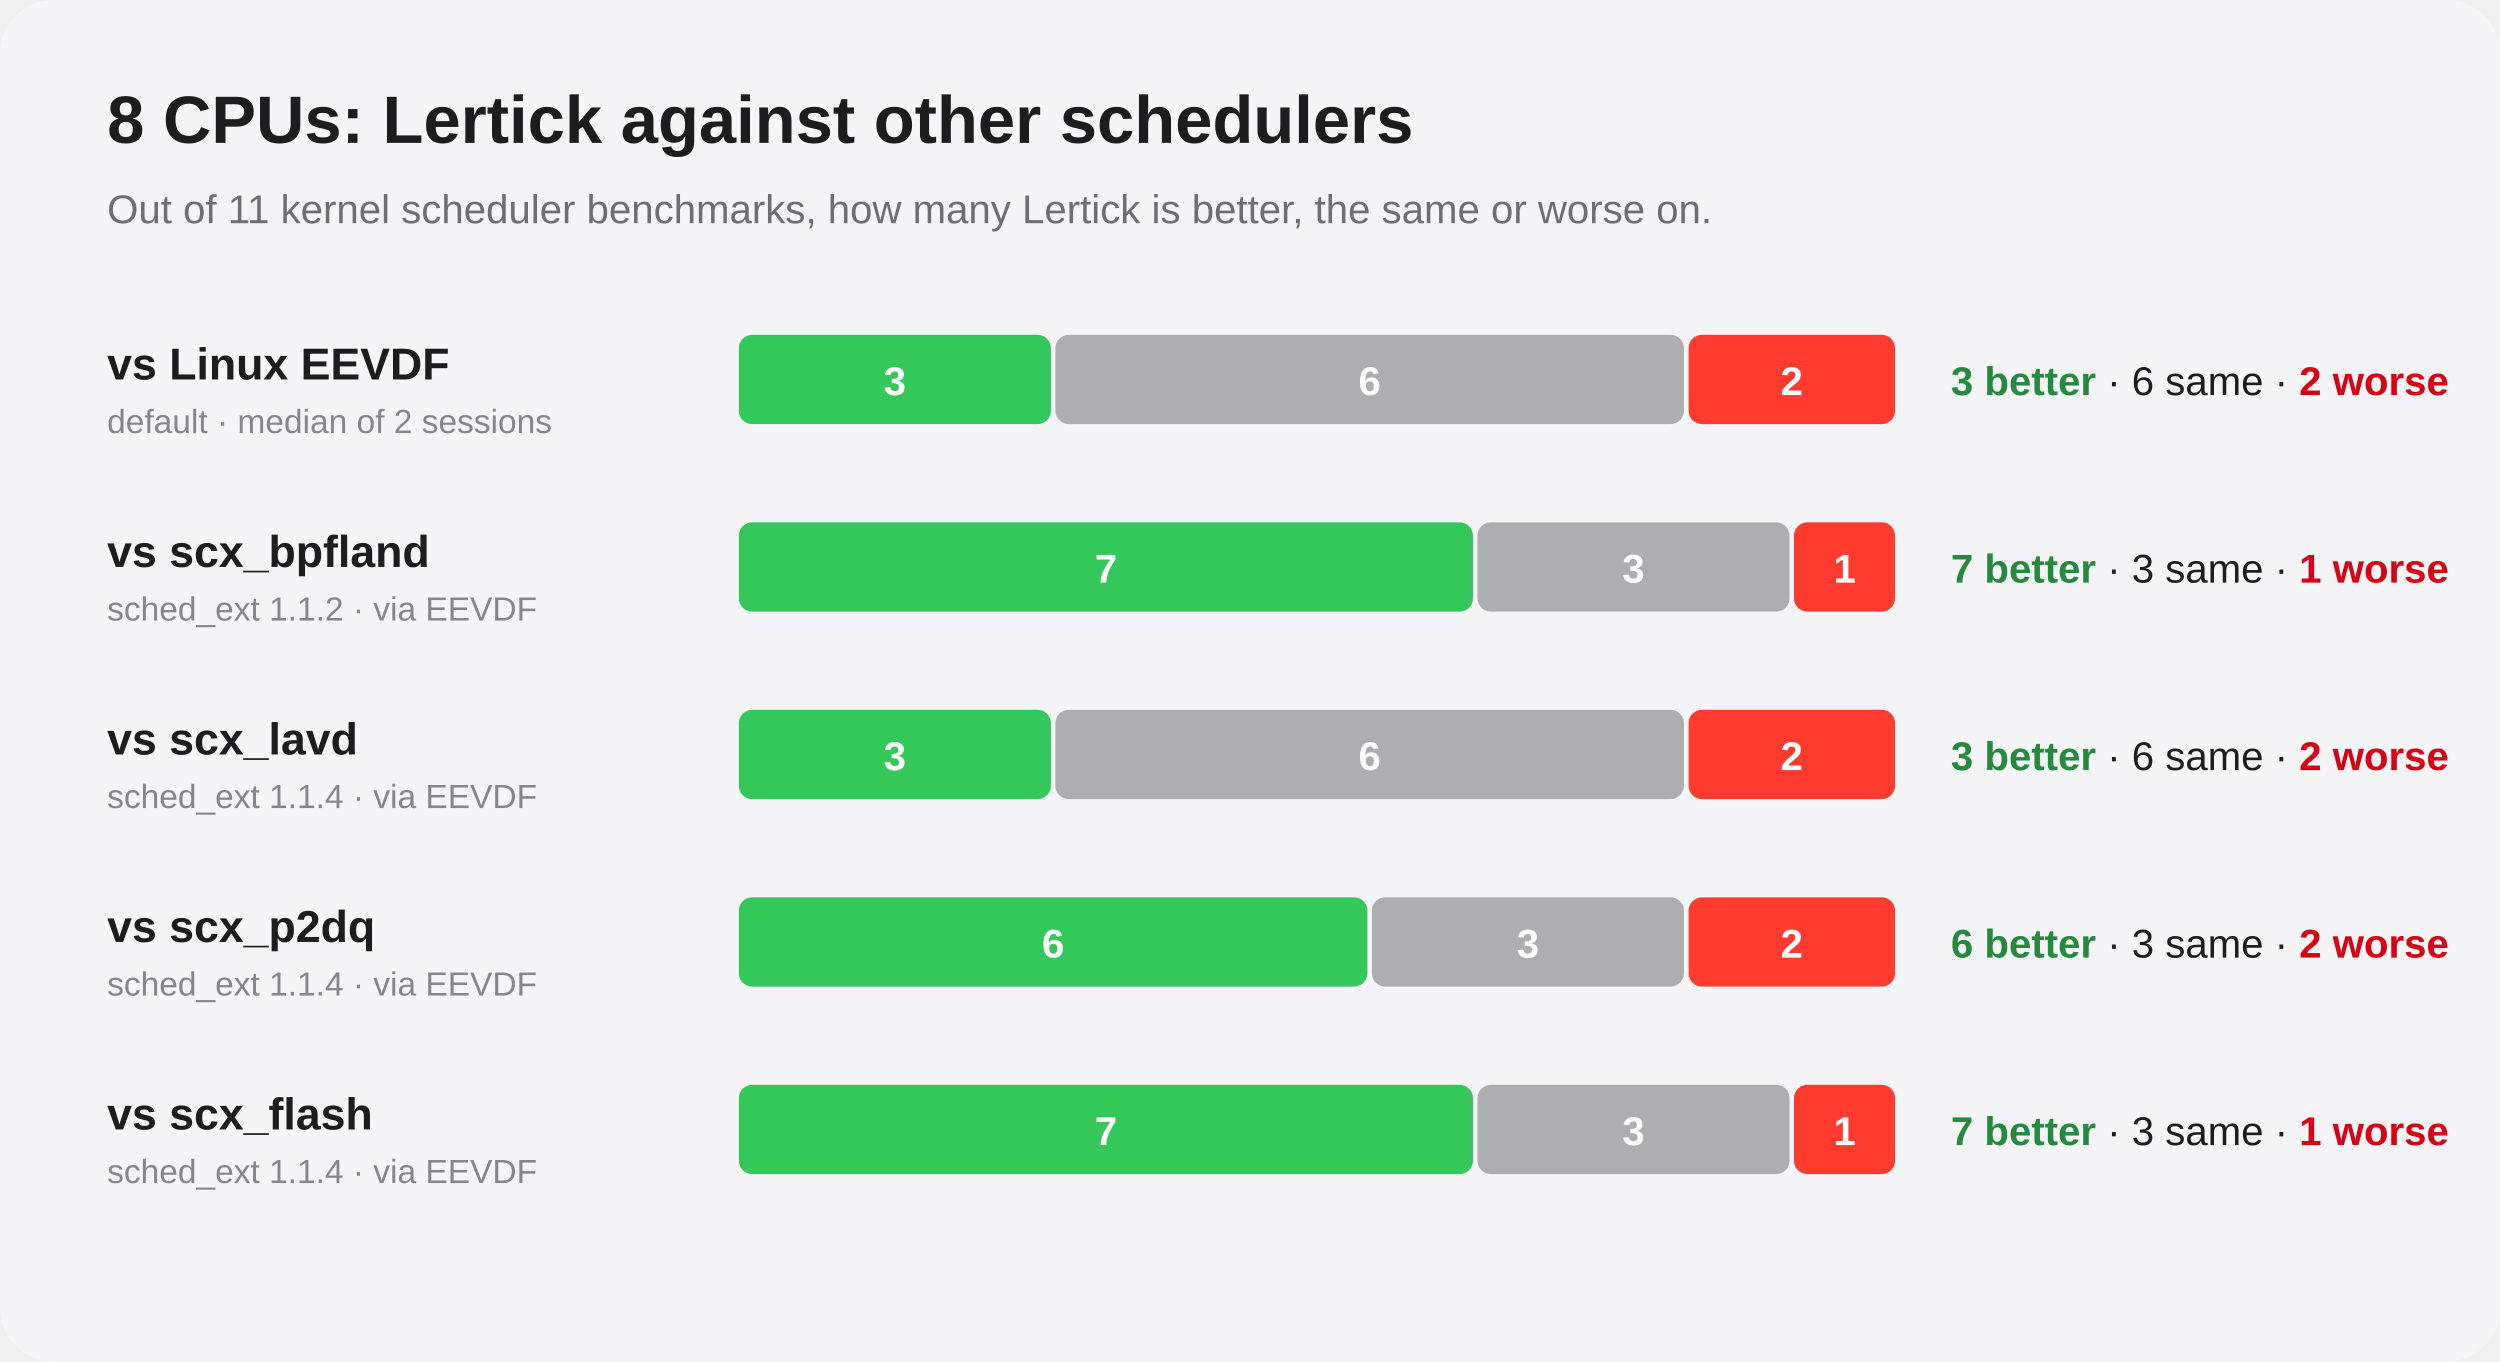
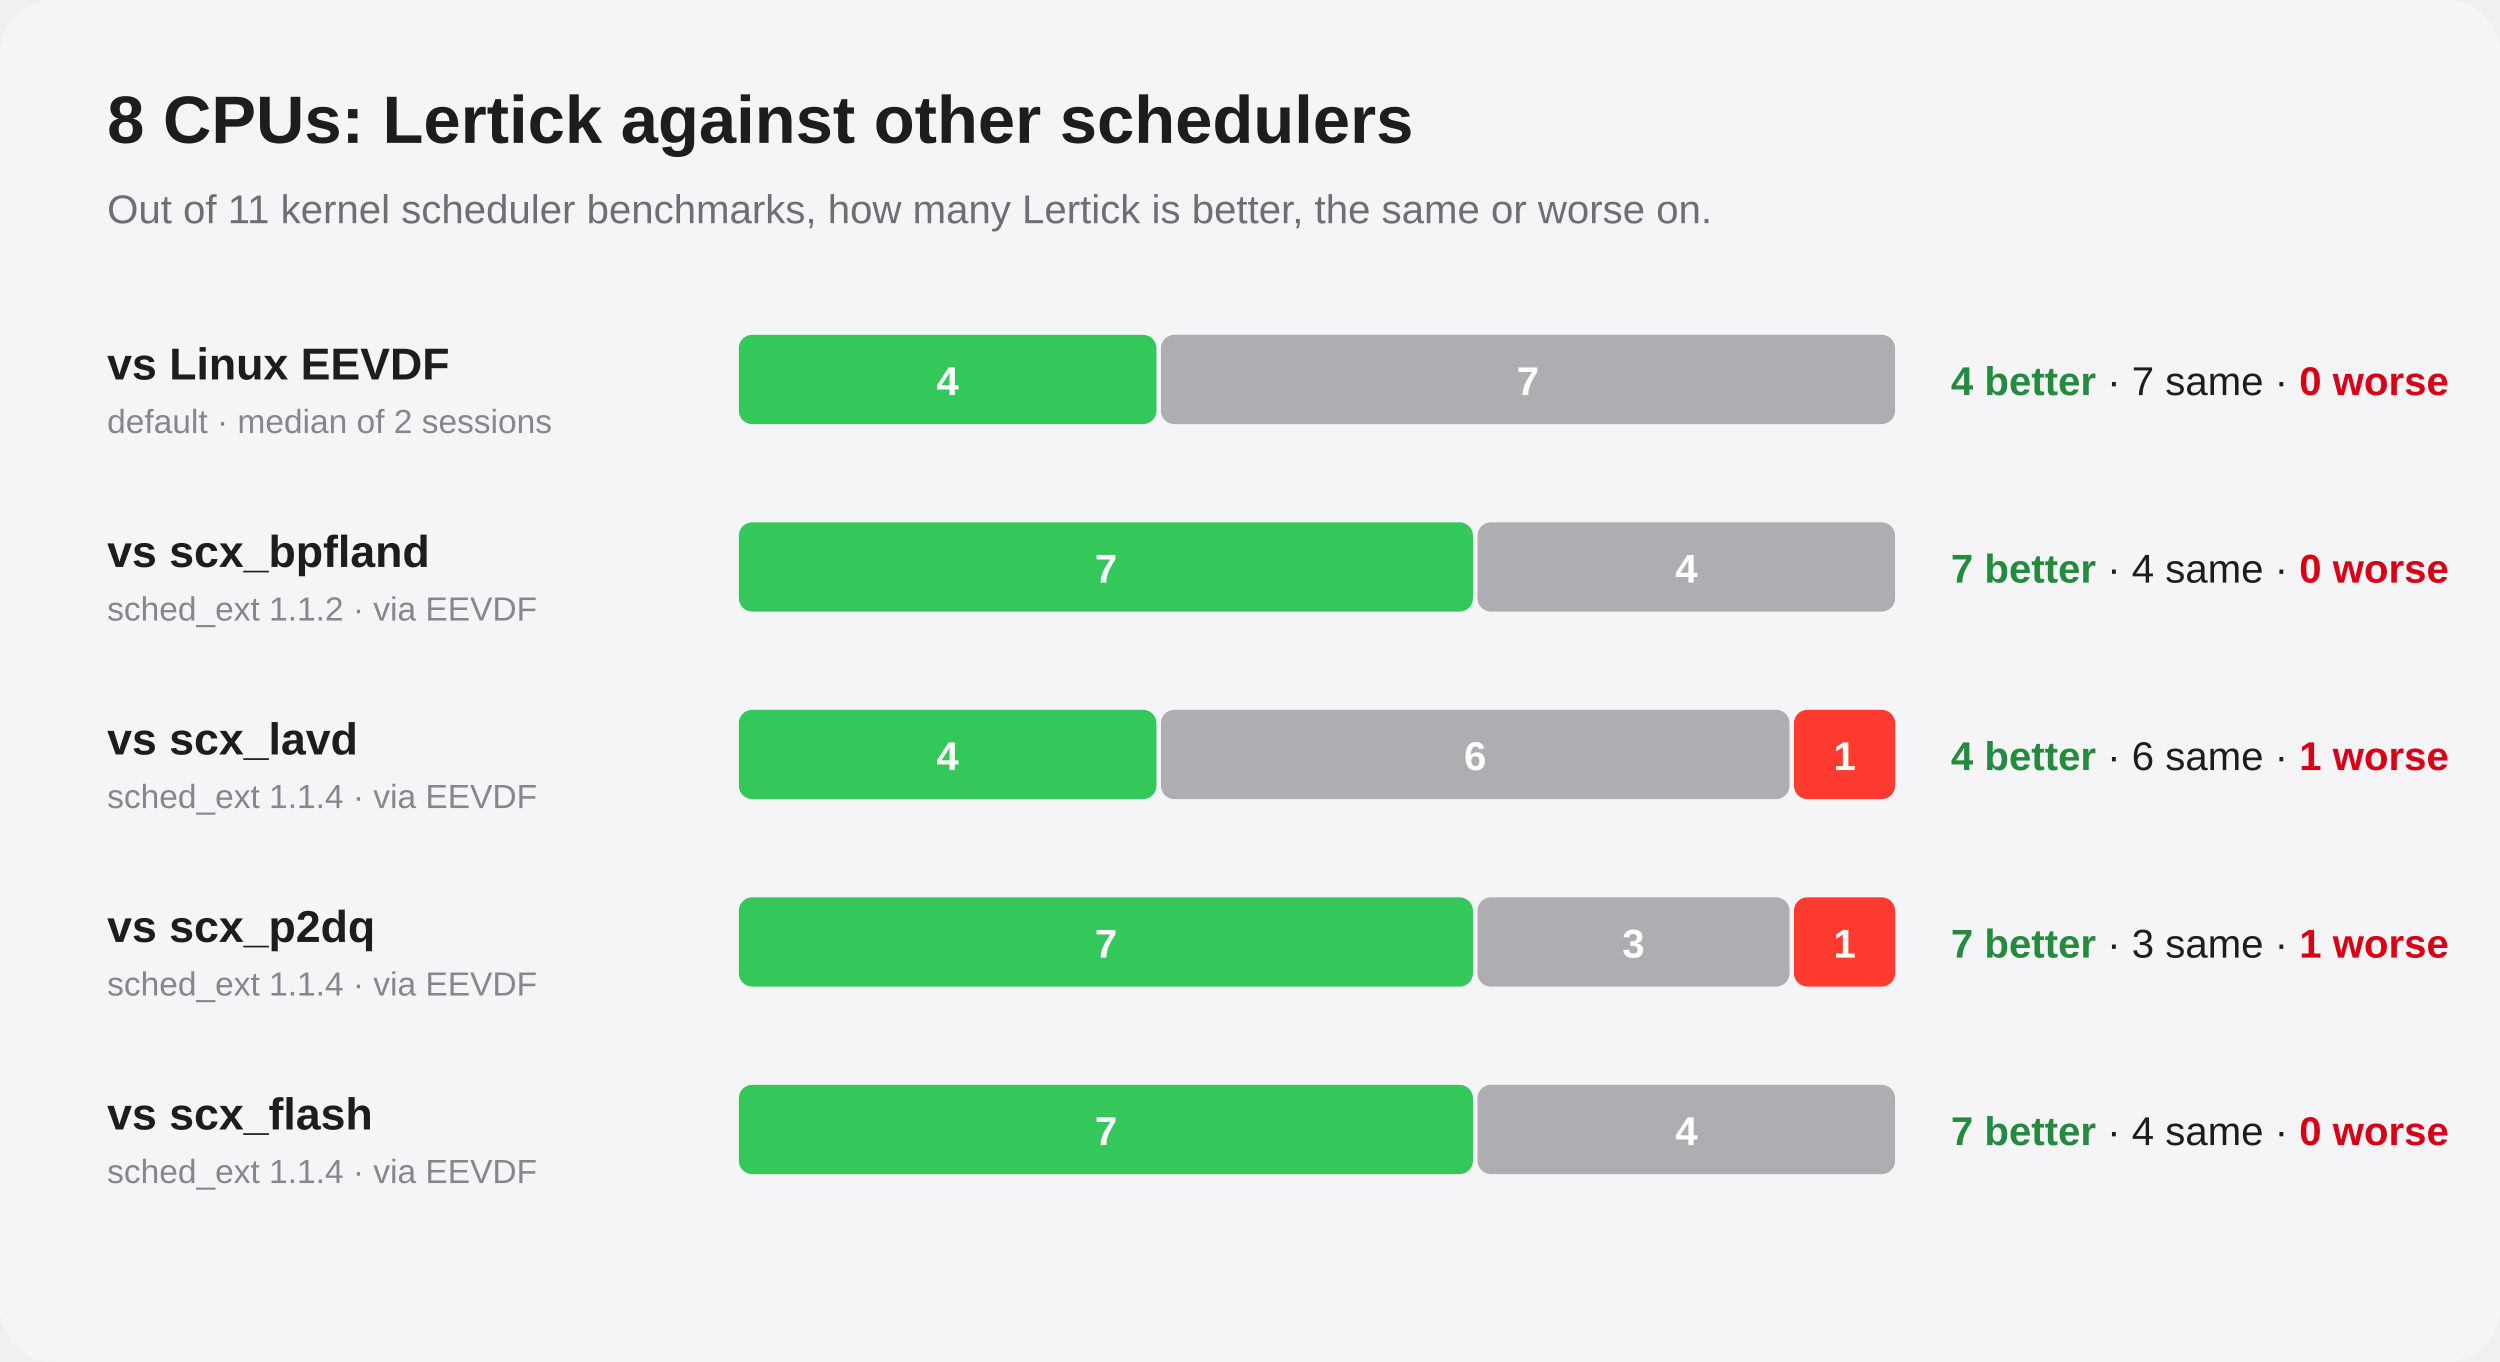
<svg xmlns="http://www.w3.org/2000/svg" width="1120" height="610" viewBox="0 0 1120 610" role="img" aria-labelledby="t d">
  <rect width="1120" height="610" rx="24" fill="#f5f5f7" />
  <text x="48" y="64" font-family="-apple-system,BlinkMacSystemFont,SF Pro Display,Segoe UI,Arial,sans-serif" font-size="30" font-weight="700" fill="#1d1d1f">8 CPUs: Lertick against other schedulers</text>
  <text x="48" y="100" font-family="-apple-system,BlinkMacSystemFont,SF Pro Display,Segoe UI,Arial,sans-serif" font-size="18" fill="#6e6e73">Out of 11 kernel scheduler benchmarks, how many Lertick is better, the same or worse on.</text>
  <text x="48" y="170" font-family="-apple-system,BlinkMacSystemFont,SF Pro Display,Segoe UI,Arial,sans-serif" font-size="20" font-weight="600" fill="#1d1d1f">vs Linux EEVDF</text>
  <text x="48" y="194" font-family="-apple-system,BlinkMacSystemFont,SF Pro Display,Segoe UI,Arial,sans-serif" font-size="15" fill="#86868b">default · median of 2 sessions</text>
-   <rect x="331.0" y="150" width="139.8" height="40" rx="6" fill="#34c759" />
-   <text x="400.9" y="177" text-anchor="middle" font-family="-apple-system,BlinkMacSystemFont,SF Pro Display,Segoe UI,Arial,sans-serif" font-size="18" font-weight="700" fill="#ffffff">3</text>
-   <rect x="472.8" y="150" width="281.6" height="40" rx="6" fill="#aeaeb2" />
-   <text x="613.6" y="177" text-anchor="middle" font-family="-apple-system,BlinkMacSystemFont,SF Pro Display,Segoe UI,Arial,sans-serif" font-size="18" font-weight="700" fill="#ffffff">6</text>
-   <rect x="756.5" y="150" width="92.5" height="40" rx="6" fill="#ff3b30" />
-   <text x="802.7" y="177" text-anchor="middle" font-family="-apple-system,BlinkMacSystemFont,SF Pro Display,Segoe UI,Arial,sans-serif" font-size="18" font-weight="700" fill="#ffffff">2</text>
+   <rect x="331.0" y="150" width="187.1" height="40" rx="6" fill="#34c759" />
+   <text x="424.5" y="177" text-anchor="middle" font-family="-apple-system,BlinkMacSystemFont,SF Pro Display,Segoe UI,Arial,sans-serif" font-size="18" font-weight="700" fill="#ffffff">4</text>
+   <rect x="520.1" y="150" width="328.9" height="40" rx="6" fill="#aeaeb2" />
+   <text x="684.5" y="177" text-anchor="middle" font-family="-apple-system,BlinkMacSystemFont,SF Pro Display,Segoe UI,Arial,sans-serif" font-size="18" font-weight="700" fill="#ffffff">7</text>
  <text x="874" y="177" font-family="-apple-system,BlinkMacSystemFont,SF Pro Display,Segoe UI,Arial,sans-serif" font-size="18" fill="#1d1d1f">
-     <tspan fill="#248a3d" font-weight="700">3 better</tspan> · 6 same · <tspan fill="#d70015" font-weight="700">2 worse</tspan>
+     <tspan fill="#248a3d" font-weight="700">4 better</tspan> · 7 same · <tspan fill="#d70015" font-weight="700">0 worse</tspan>
  </text>
  <text x="48" y="254" font-family="-apple-system,BlinkMacSystemFont,SF Pro Display,Segoe UI,Arial,sans-serif" font-size="20" font-weight="600" fill="#1d1d1f">vs scx_bpfland</text>
  <text x="48" y="278" font-family="-apple-system,BlinkMacSystemFont,SF Pro Display,Segoe UI,Arial,sans-serif" font-size="15" fill="#86868b">sched_ext 1.1.2 · via EEVDF</text>
  <rect x="331.0" y="234" width="328.9" height="40" rx="6" fill="#34c759" />
  <text x="495.5" y="261" text-anchor="middle" font-family="-apple-system,BlinkMacSystemFont,SF Pro Display,Segoe UI,Arial,sans-serif" font-size="18" font-weight="700" fill="#ffffff">7</text>
-   <rect x="661.9" y="234" width="139.8" height="40" rx="6" fill="#aeaeb2" />
-   <text x="731.8" y="261" text-anchor="middle" font-family="-apple-system,BlinkMacSystemFont,SF Pro Display,Segoe UI,Arial,sans-serif" font-size="18" font-weight="700" fill="#ffffff">3</text>
-   <rect x="803.7" y="234" width="45.3" height="40" rx="6" fill="#ff3b30" />
-   <text x="826.4" y="261" text-anchor="middle" font-family="-apple-system,BlinkMacSystemFont,SF Pro Display,Segoe UI,Arial,sans-serif" font-size="18" font-weight="700" fill="#ffffff">1</text>
+   <rect x="661.9" y="234" width="187.1" height="40" rx="6" fill="#aeaeb2" />
+   <text x="755.5" y="261" text-anchor="middle" font-family="-apple-system,BlinkMacSystemFont,SF Pro Display,Segoe UI,Arial,sans-serif" font-size="18" font-weight="700" fill="#ffffff">4</text>
  <text x="874" y="261" font-family="-apple-system,BlinkMacSystemFont,SF Pro Display,Segoe UI,Arial,sans-serif" font-size="18" fill="#1d1d1f">
-     <tspan fill="#248a3d" font-weight="700">7 better</tspan> · 3 same · <tspan fill="#d70015" font-weight="700">1 worse</tspan>
+     <tspan fill="#248a3d" font-weight="700">7 better</tspan> · 4 same · <tspan fill="#d70015" font-weight="700">0 worse</tspan>
  </text>
  <text x="48" y="338" font-family="-apple-system,BlinkMacSystemFont,SF Pro Display,Segoe UI,Arial,sans-serif" font-size="20" font-weight="600" fill="#1d1d1f">vs scx_lavd</text>
  <text x="48" y="362" font-family="-apple-system,BlinkMacSystemFont,SF Pro Display,Segoe UI,Arial,sans-serif" font-size="15" fill="#86868b">sched_ext 1.1.4 · via EEVDF</text>
-   <rect x="331.0" y="318" width="139.8" height="40" rx="6" fill="#34c759" />
-   <text x="400.9" y="345" text-anchor="middle" font-family="-apple-system,BlinkMacSystemFont,SF Pro Display,Segoe UI,Arial,sans-serif" font-size="18" font-weight="700" fill="#ffffff">3</text>
-   <rect x="472.8" y="318" width="281.6" height="40" rx="6" fill="#aeaeb2" />
-   <text x="613.6" y="345" text-anchor="middle" font-family="-apple-system,BlinkMacSystemFont,SF Pro Display,Segoe UI,Arial,sans-serif" font-size="18" font-weight="700" fill="#ffffff">6</text>
-   <rect x="756.5" y="318" width="92.5" height="40" rx="6" fill="#ff3b30" />
-   <text x="802.7" y="345" text-anchor="middle" font-family="-apple-system,BlinkMacSystemFont,SF Pro Display,Segoe UI,Arial,sans-serif" font-size="18" font-weight="700" fill="#ffffff">2</text>
+   <rect x="331.0" y="318" width="187.1" height="40" rx="6" fill="#34c759" />
+   <text x="424.5" y="345" text-anchor="middle" font-family="-apple-system,BlinkMacSystemFont,SF Pro Display,Segoe UI,Arial,sans-serif" font-size="18" font-weight="700" fill="#ffffff">4</text>
+   <rect x="520.1" y="318" width="281.6" height="40" rx="6" fill="#aeaeb2" />
+   <text x="660.9" y="345" text-anchor="middle" font-family="-apple-system,BlinkMacSystemFont,SF Pro Display,Segoe UI,Arial,sans-serif" font-size="18" font-weight="700" fill="#ffffff">6</text>
+   <rect x="803.7" y="318" width="45.3" height="40" rx="6" fill="#ff3b30" />
+   <text x="826.4" y="345" text-anchor="middle" font-family="-apple-system,BlinkMacSystemFont,SF Pro Display,Segoe UI,Arial,sans-serif" font-size="18" font-weight="700" fill="#ffffff">1</text>
  <text x="874" y="345" font-family="-apple-system,BlinkMacSystemFont,SF Pro Display,Segoe UI,Arial,sans-serif" font-size="18" fill="#1d1d1f">
-     <tspan fill="#248a3d" font-weight="700">3 better</tspan> · 6 same · <tspan fill="#d70015" font-weight="700">2 worse</tspan>
+     <tspan fill="#248a3d" font-weight="700">4 better</tspan> · 6 same · <tspan fill="#d70015" font-weight="700">1 worse</tspan>
  </text>
  <text x="48" y="422" font-family="-apple-system,BlinkMacSystemFont,SF Pro Display,Segoe UI,Arial,sans-serif" font-size="20" font-weight="600" fill="#1d1d1f">vs scx_p2dq</text>
  <text x="48" y="446" font-family="-apple-system,BlinkMacSystemFont,SF Pro Display,Segoe UI,Arial,sans-serif" font-size="15" fill="#86868b">sched_ext 1.1.4 · via EEVDF</text>
-   <rect x="331.0" y="402" width="281.6" height="40" rx="6" fill="#34c759" />
-   <text x="471.8" y="429" text-anchor="middle" font-family="-apple-system,BlinkMacSystemFont,SF Pro Display,Segoe UI,Arial,sans-serif" font-size="18" font-weight="700" fill="#ffffff">6</text>
-   <rect x="614.6" y="402" width="139.8" height="40" rx="6" fill="#aeaeb2" />
-   <text x="684.5" y="429" text-anchor="middle" font-family="-apple-system,BlinkMacSystemFont,SF Pro Display,Segoe UI,Arial,sans-serif" font-size="18" font-weight="700" fill="#ffffff">3</text>
-   <rect x="756.5" y="402" width="92.5" height="40" rx="6" fill="#ff3b30" />
-   <text x="802.7" y="429" text-anchor="middle" font-family="-apple-system,BlinkMacSystemFont,SF Pro Display,Segoe UI,Arial,sans-serif" font-size="18" font-weight="700" fill="#ffffff">2</text>
+   <rect x="331.0" y="402" width="328.9" height="40" rx="6" fill="#34c759" />
+   <text x="495.5" y="429" text-anchor="middle" font-family="-apple-system,BlinkMacSystemFont,SF Pro Display,Segoe UI,Arial,sans-serif" font-size="18" font-weight="700" fill="#ffffff">7</text>
+   <rect x="661.9" y="402" width="139.8" height="40" rx="6" fill="#aeaeb2" />
+   <text x="731.8" y="429" text-anchor="middle" font-family="-apple-system,BlinkMacSystemFont,SF Pro Display,Segoe UI,Arial,sans-serif" font-size="18" font-weight="700" fill="#ffffff">3</text>
+   <rect x="803.7" y="402" width="45.3" height="40" rx="6" fill="#ff3b30" />
+   <text x="826.4" y="429" text-anchor="middle" font-family="-apple-system,BlinkMacSystemFont,SF Pro Display,Segoe UI,Arial,sans-serif" font-size="18" font-weight="700" fill="#ffffff">1</text>
  <text x="874" y="429" font-family="-apple-system,BlinkMacSystemFont,SF Pro Display,Segoe UI,Arial,sans-serif" font-size="18" fill="#1d1d1f">
-     <tspan fill="#248a3d" font-weight="700">6 better</tspan> · 3 same · <tspan fill="#d70015" font-weight="700">2 worse</tspan>
+     <tspan fill="#248a3d" font-weight="700">7 better</tspan> · 3 same · <tspan fill="#d70015" font-weight="700">1 worse</tspan>
  </text>
  <text x="48" y="506" font-family="-apple-system,BlinkMacSystemFont,SF Pro Display,Segoe UI,Arial,sans-serif" font-size="20" font-weight="600" fill="#1d1d1f">vs scx_flash</text>
  <text x="48" y="530" font-family="-apple-system,BlinkMacSystemFont,SF Pro Display,Segoe UI,Arial,sans-serif" font-size="15" fill="#86868b">sched_ext 1.1.4 · via EEVDF</text>
  <rect x="331.0" y="486" width="328.9" height="40" rx="6" fill="#34c759" />
  <text x="495.5" y="513" text-anchor="middle" font-family="-apple-system,BlinkMacSystemFont,SF Pro Display,Segoe UI,Arial,sans-serif" font-size="18" font-weight="700" fill="#ffffff">7</text>
-   <rect x="661.9" y="486" width="139.8" height="40" rx="6" fill="#aeaeb2" />
-   <text x="731.8" y="513" text-anchor="middle" font-family="-apple-system,BlinkMacSystemFont,SF Pro Display,Segoe UI,Arial,sans-serif" font-size="18" font-weight="700" fill="#ffffff">3</text>
-   <rect x="803.7" y="486" width="45.3" height="40" rx="6" fill="#ff3b30" />
-   <text x="826.4" y="513" text-anchor="middle" font-family="-apple-system,BlinkMacSystemFont,SF Pro Display,Segoe UI,Arial,sans-serif" font-size="18" font-weight="700" fill="#ffffff">1</text>
+   <rect x="661.9" y="486" width="187.1" height="40" rx="6" fill="#aeaeb2" />
+   <text x="755.5" y="513" text-anchor="middle" font-family="-apple-system,BlinkMacSystemFont,SF Pro Display,Segoe UI,Arial,sans-serif" font-size="18" font-weight="700" fill="#ffffff">4</text>
  <text x="874" y="513" font-family="-apple-system,BlinkMacSystemFont,SF Pro Display,Segoe UI,Arial,sans-serif" font-size="18" fill="#1d1d1f">
-     <tspan fill="#248a3d" font-weight="700">7 better</tspan> · 3 same · <tspan fill="#d70015" font-weight="700">1 worse</tspan>
+     <tspan fill="#248a3d" font-weight="700">7 better</tspan> · 4 same · <tspan fill="#d70015" font-weight="700">0 worse</tspan>
  </text>
</svg>
